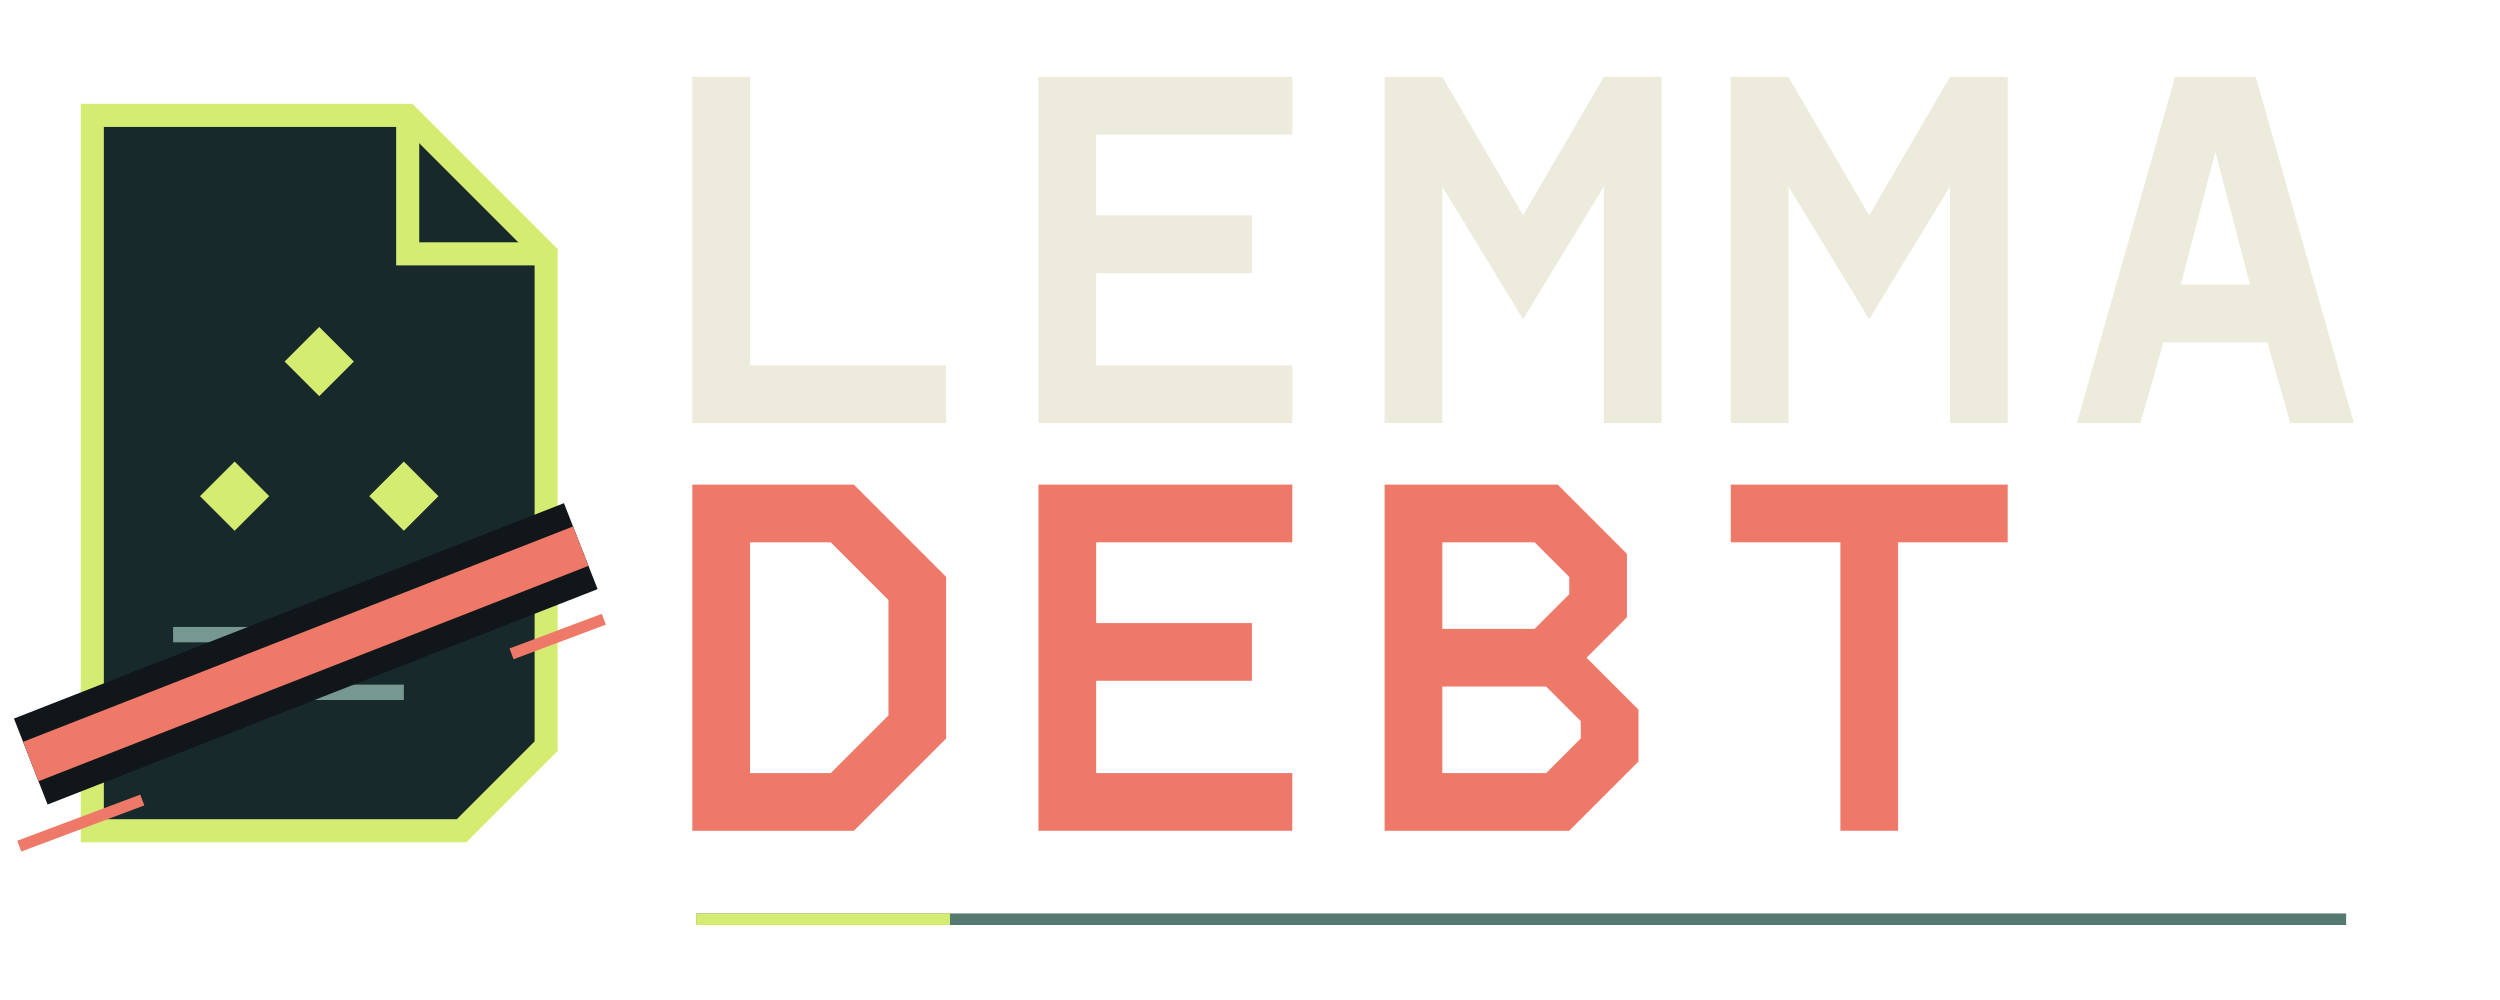
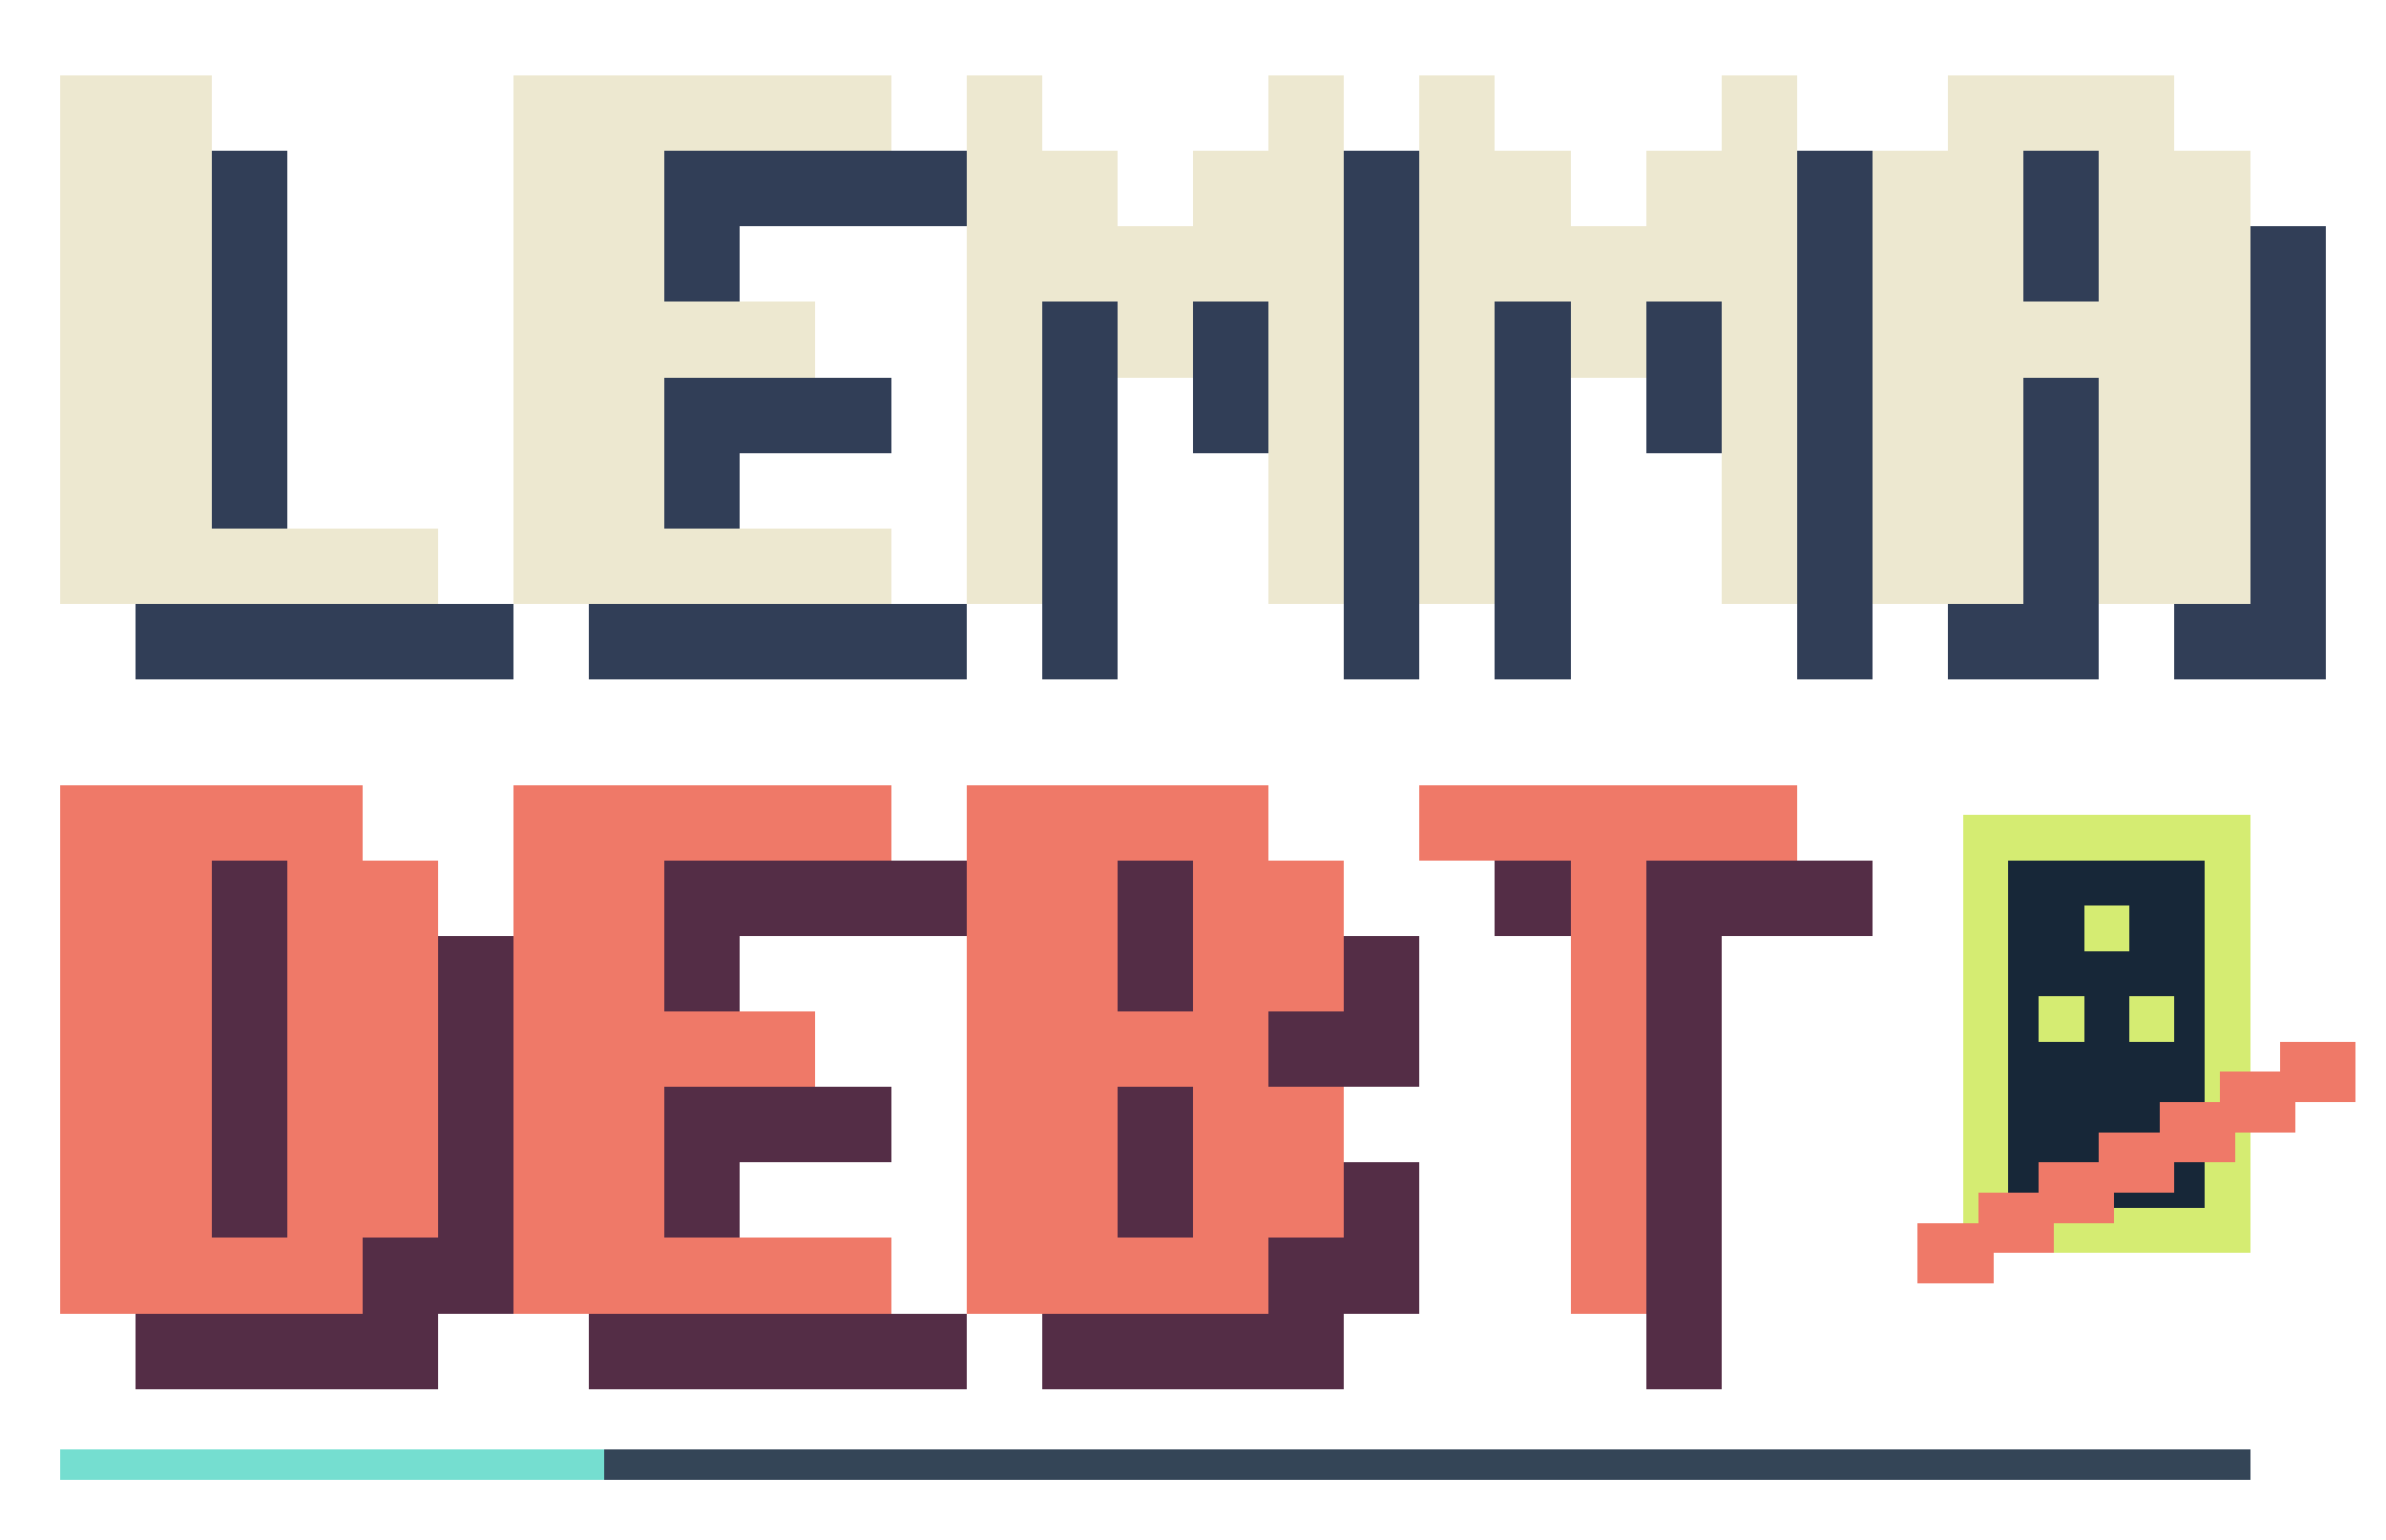
- <svg xmlns="http://www.w3.org/2000/svg" viewBox="0 0 650 260" role="img" aria-labelledby="title desc">
-   <g transform="translate(0 20)">
-     <path d="M24 10H106L142 46V174L120 196H24Z" fill="#17292a" stroke="#d5ec72" stroke-width="6" />
-     <path d="M106 10V46H142" fill="none" stroke="#d5ec72" stroke-width="6" />
-     <path d="M45 145H120" stroke="#769891" stroke-width="4" />
-     <path d="M45 160H105" stroke="#769891" stroke-width="4" />
-     <path d="M83 65l9 9-9 9-9-9Zm-22 35 9 9-9 9-9-9Zm44 0 9 9-9 9-9-9Z" fill="#d5ec72" />
-     <path d="M8 178 151 122" stroke="#10161a" stroke-width="24" />
-     <path d="M8 178 151 122" stroke="#ef7968" stroke-width="11" />
-     <path d="m5 200 32-12m96-38 24-9" stroke="#ef7968" stroke-width="3" />
-   </g>
-   <g transform="translate(180 20) scale(1.5)" fill="#ecebdc" fill-rule="evenodd">
-     <path transform="translate(0 0)" d="M0 0H10V50H44V60H0Z" />
-     <path transform="translate(60 0)" d="M0 0H44V10H10V24H37V34H10V50H44V60H0Z" />
-     <path transform="translate(120 0)" d="M0 60V0H10L24 24L38 0H48V60H38V19L24 42L10 19V60Z" />
-     <path transform="translate(180 0)" d="M0 60V0H10L24 24L38 0H48V60H38V19L24 42L10 19V60Z" />
-     <path transform="translate(240 0)" d="M0 60L17 0H31L48 60H37L33 46H15L11 60ZM18 36H30L24 13Z" />
-   </g>
-   <g transform="translate(180 126) scale(1.5)" fill="#ef7968" fill-rule="evenodd">
-     <path transform="translate(0 0)" d="M0 0H28L44 16V44L28 60H0ZM10 10V50H24L34 40V20L24 10Z" />
-     <path transform="translate(60 0)" d="M0 0H44V10H10V24H37V34H10V50H44V60H0Z" />
-     <path transform="translate(120 0)" d="M0 0H30L42 12V23L35 30L44 39V48L32 60H0ZM10 10V25H26L32 19V16L26 10ZM10 35V50H28L34 44V41L28 35Z" />
-     <path transform="translate(180 0)" d="M0 0H48V10H29V60H19V10H0Z" />
-   </g>
-   <path d="M181 239H610" stroke="#567971" stroke-width="3" />
-   <path d="M181 239H247" stroke="#d5ec72" stroke-width="3" />
+ <svg xmlns="http://www.w3.org/2000/svg" viewBox="0 0 158 102" role="img" aria-label="Lemma Debt — original pixel wordmark" shape-rendering="crispEdges">
+   <path d="M9 10h5v5h-5zM14 10h5v5h-5zM9 15h5v5h-5zM14 15h5v5h-5zM9 20h5v5h-5zM14 20h5v5h-5zM9 25h5v5h-5zM14 25h5v5h-5zM9 30h5v5h-5zM14 30h5v5h-5zM9 35h5v5h-5zM14 35h5v5h-5zM9 40h5v5h-5zM14 40h5v5h-5zM19 40h5v5h-5zM24 40h5v5h-5zM29 40h5v5h-5zM39 10h5v5h-5zM44 10h5v5h-5zM49 10h5v5h-5zM54 10h5v5h-5zM59 10h5v5h-5zM39 15h5v5h-5zM44 15h5v5h-5zM39 20h5v5h-5zM44 20h5v5h-5zM39 25h5v5h-5zM44 25h5v5h-5zM49 25h5v5h-5zM54 25h5v5h-5zM39 30h5v5h-5zM44 30h5v5h-5zM39 35h5v5h-5zM44 35h5v5h-5zM39 40h5v5h-5zM44 40h5v5h-5zM49 40h5v5h-5zM54 40h5v5h-5zM59 40h5v5h-5zM69 10h5v5h-5zM89 10h5v5h-5zM69 15h5v5h-5zM74 15h5v5h-5zM84 15h5v5h-5zM89 15h5v5h-5zM69 20h5v5h-5zM74 20h5v5h-5zM79 20h5v5h-5zM84 20h5v5h-5zM89 20h5v5h-5zM69 25h5v5h-5zM79 25h5v5h-5zM89 25h5v5h-5zM69 30h5v5h-5zM89 30h5v5h-5zM69 35h5v5h-5zM89 35h5v5h-5zM69 40h5v5h-5zM89 40h5v5h-5zM99 10h5v5h-5zM119 10h5v5h-5zM99 15h5v5h-5zM104 15h5v5h-5zM114 15h5v5h-5zM119 15h5v5h-5zM99 20h5v5h-5zM104 20h5v5h-5zM109 20h5v5h-5zM114 20h5v5h-5zM119 20h5v5h-5zM99 25h5v5h-5zM109 25h5v5h-5zM119 25h5v5h-5zM99 30h5v5h-5zM119 30h5v5h-5zM99 35h5v5h-5zM119 35h5v5h-5zM99 40h5v5h-5zM119 40h5v5h-5zM134 10h5v5h-5zM139 10h5v5h-5zM144 10h5v5h-5zM129 15h5v5h-5zM134 15h5v5h-5zM144 15h5v5h-5zM149 15h5v5h-5zM129 20h5v5h-5zM134 20h5v5h-5zM144 20h5v5h-5zM149 20h5v5h-5zM129 25h5v5h-5zM134 25h5v5h-5zM139 25h5v5h-5zM144 25h5v5h-5zM149 25h5v5h-5zM129 30h5v5h-5zM134 30h5v5h-5zM144 30h5v5h-5zM149 30h5v5h-5zM129 35h5v5h-5zM134 35h5v5h-5zM144 35h5v5h-5zM149 35h5v5h-5zM129 40h5v5h-5zM134 40h5v5h-5zM144 40h5v5h-5zM149 40h5v5h-5z" fill="#313e57" />
+   <path d="M9 57h5v5h-5zM14 57h5v5h-5zM19 57h5v5h-5zM24 57h5v5h-5zM9 62h5v5h-5zM14 62h5v5h-5zM24 62h5v5h-5zM29 62h5v5h-5zM9 67h5v5h-5zM14 67h5v5h-5zM24 67h5v5h-5zM29 67h5v5h-5zM9 72h5v5h-5zM14 72h5v5h-5zM24 72h5v5h-5zM29 72h5v5h-5zM9 77h5v5h-5zM14 77h5v5h-5zM24 77h5v5h-5zM29 77h5v5h-5zM9 82h5v5h-5zM14 82h5v5h-5zM24 82h5v5h-5zM29 82h5v5h-5zM9 87h5v5h-5zM14 87h5v5h-5zM19 87h5v5h-5zM24 87h5v5h-5zM39 57h5v5h-5zM44 57h5v5h-5zM49 57h5v5h-5zM54 57h5v5h-5zM59 57h5v5h-5zM39 62h5v5h-5zM44 62h5v5h-5zM39 67h5v5h-5zM44 67h5v5h-5zM39 72h5v5h-5zM44 72h5v5h-5zM49 72h5v5h-5zM54 72h5v5h-5zM39 77h5v5h-5zM44 77h5v5h-5zM39 82h5v5h-5zM44 82h5v5h-5zM39 87h5v5h-5zM44 87h5v5h-5zM49 87h5v5h-5zM54 87h5v5h-5zM59 87h5v5h-5zM69 57h5v5h-5zM74 57h5v5h-5zM79 57h5v5h-5zM84 57h5v5h-5zM69 62h5v5h-5zM74 62h5v5h-5zM84 62h5v5h-5zM89 62h5v5h-5zM69 67h5v5h-5zM74 67h5v5h-5zM84 67h5v5h-5zM89 67h5v5h-5zM69 72h5v5h-5zM74 72h5v5h-5zM79 72h5v5h-5zM84 72h5v5h-5zM69 77h5v5h-5zM74 77h5v5h-5zM84 77h5v5h-5zM89 77h5v5h-5zM69 82h5v5h-5zM74 82h5v5h-5zM84 82h5v5h-5zM89 82h5v5h-5zM69 87h5v5h-5zM74 87h5v5h-5zM79 87h5v5h-5zM84 87h5v5h-5zM99 57h5v5h-5zM104 57h5v5h-5zM109 57h5v5h-5zM114 57h5v5h-5zM119 57h5v5h-5zM109 62h5v5h-5zM109 67h5v5h-5zM109 72h5v5h-5zM109 77h5v5h-5zM109 82h5v5h-5zM109 87h5v5h-5z" fill="#542d46" />
+   <path d="M4 5h5v5h-5zM9 5h5v5h-5zM4 10h5v5h-5zM9 10h5v5h-5zM4 15h5v5h-5zM9 15h5v5h-5zM4 20h5v5h-5zM9 20h5v5h-5zM4 25h5v5h-5zM9 25h5v5h-5zM4 30h5v5h-5zM9 30h5v5h-5zM4 35h5v5h-5zM9 35h5v5h-5zM14 35h5v5h-5zM19 35h5v5h-5zM24 35h5v5h-5zM34 5h5v5h-5zM39 5h5v5h-5zM44 5h5v5h-5zM49 5h5v5h-5zM54 5h5v5h-5zM34 10h5v5h-5zM39 10h5v5h-5zM34 15h5v5h-5zM39 15h5v5h-5zM34 20h5v5h-5zM39 20h5v5h-5zM44 20h5v5h-5zM49 20h5v5h-5zM34 25h5v5h-5zM39 25h5v5h-5zM34 30h5v5h-5zM39 30h5v5h-5zM34 35h5v5h-5zM39 35h5v5h-5zM44 35h5v5h-5zM49 35h5v5h-5zM54 35h5v5h-5zM64 5h5v5h-5zM84 5h5v5h-5zM64 10h5v5h-5zM69 10h5v5h-5zM79 10h5v5h-5zM84 10h5v5h-5zM64 15h5v5h-5zM69 15h5v5h-5zM74 15h5v5h-5zM79 15h5v5h-5zM84 15h5v5h-5zM64 20h5v5h-5zM74 20h5v5h-5zM84 20h5v5h-5zM64 25h5v5h-5zM84 25h5v5h-5zM64 30h5v5h-5zM84 30h5v5h-5zM64 35h5v5h-5zM84 35h5v5h-5zM94 5h5v5h-5zM114 5h5v5h-5zM94 10h5v5h-5zM99 10h5v5h-5zM109 10h5v5h-5zM114 10h5v5h-5zM94 15h5v5h-5zM99 15h5v5h-5zM104 15h5v5h-5zM109 15h5v5h-5zM114 15h5v5h-5zM94 20h5v5h-5zM104 20h5v5h-5zM114 20h5v5h-5zM94 25h5v5h-5zM114 25h5v5h-5zM94 30h5v5h-5zM114 30h5v5h-5zM94 35h5v5h-5zM114 35h5v5h-5zM129 5h5v5h-5zM134 5h5v5h-5zM139 5h5v5h-5zM124 10h5v5h-5zM129 10h5v5h-5zM139 10h5v5h-5zM144 10h5v5h-5zM124 15h5v5h-5zM129 15h5v5h-5zM139 15h5v5h-5zM144 15h5v5h-5zM124 20h5v5h-5zM129 20h5v5h-5zM134 20h5v5h-5zM139 20h5v5h-5zM144 20h5v5h-5zM124 25h5v5h-5zM129 25h5v5h-5zM139 25h5v5h-5zM144 25h5v5h-5zM124 30h5v5h-5zM129 30h5v5h-5zM139 30h5v5h-5zM144 30h5v5h-5zM124 35h5v5h-5zM129 35h5v5h-5zM139 35h5v5h-5zM144 35h5v5h-5z" fill="#ede8d0" />
+   <path d="M4 52h5v5h-5zM9 52h5v5h-5zM14 52h5v5h-5zM19 52h5v5h-5zM4 57h5v5h-5zM9 57h5v5h-5zM19 57h5v5h-5zM24 57h5v5h-5zM4 62h5v5h-5zM9 62h5v5h-5zM19 62h5v5h-5zM24 62h5v5h-5zM4 67h5v5h-5zM9 67h5v5h-5zM19 67h5v5h-5zM24 67h5v5h-5zM4 72h5v5h-5zM9 72h5v5h-5zM19 72h5v5h-5zM24 72h5v5h-5zM4 77h5v5h-5zM9 77h5v5h-5zM19 77h5v5h-5zM24 77h5v5h-5zM4 82h5v5h-5zM9 82h5v5h-5zM14 82h5v5h-5zM19 82h5v5h-5zM34 52h5v5h-5zM39 52h5v5h-5zM44 52h5v5h-5zM49 52h5v5h-5zM54 52h5v5h-5zM34 57h5v5h-5zM39 57h5v5h-5zM34 62h5v5h-5zM39 62h5v5h-5zM34 67h5v5h-5zM39 67h5v5h-5zM44 67h5v5h-5zM49 67h5v5h-5zM34 72h5v5h-5zM39 72h5v5h-5zM34 77h5v5h-5zM39 77h5v5h-5zM34 82h5v5h-5zM39 82h5v5h-5zM44 82h5v5h-5zM49 82h5v5h-5zM54 82h5v5h-5zM64 52h5v5h-5zM69 52h5v5h-5zM74 52h5v5h-5zM79 52h5v5h-5zM64 57h5v5h-5zM69 57h5v5h-5zM79 57h5v5h-5zM84 57h5v5h-5zM64 62h5v5h-5zM69 62h5v5h-5zM79 62h5v5h-5zM84 62h5v5h-5zM64 67h5v5h-5zM69 67h5v5h-5zM74 67h5v5h-5zM79 67h5v5h-5zM64 72h5v5h-5zM69 72h5v5h-5zM79 72h5v5h-5zM84 72h5v5h-5zM64 77h5v5h-5zM69 77h5v5h-5zM79 77h5v5h-5zM84 77h5v5h-5zM64 82h5v5h-5zM69 82h5v5h-5zM74 82h5v5h-5zM79 82h5v5h-5zM94 52h5v5h-5zM99 52h5v5h-5zM104 52h5v5h-5zM109 52h5v5h-5zM114 52h5v5h-5zM104 57h5v5h-5zM104 62h5v5h-5zM104 67h5v5h-5zM104 72h5v5h-5zM104 77h5v5h-5zM104 82h5v5h-5z" fill="#ef7968" />
+   <rect x="130" y="54" width="19" height="29" fill="#d5ec72" />
+   <rect x="133" y="57" width="13" height="23" fill="#172738" />
+   <rect x="138" y="60" width="3" height="3" fill="#d5ec72" />
+   <rect x="135" y="66" width="3" height="3" fill="#d5ec72" />
+   <rect x="141" y="66" width="3" height="3" fill="#d5ec72" />
+   <rect x="127" y="81" width="5" height="4" fill="#ef7968" />
+   <rect x="131" y="79" width="5" height="4" fill="#ef7968" />
+   <rect x="135" y="77" width="5" height="4" fill="#ef7968" />
+   <rect x="139" y="75" width="5" height="4" fill="#ef7968" />
+   <rect x="143" y="73" width="5" height="4" fill="#ef7968" />
+   <rect x="147" y="71" width="5" height="4" fill="#ef7968" />
+   <rect x="151" y="69" width="5" height="4" fill="#ef7968" />
+   <rect x="4" y="96" width="145" height="2" fill="#344557" />
+   <rect x="4" y="96" width="36" height="2" fill="#75ded0" />
</svg>
